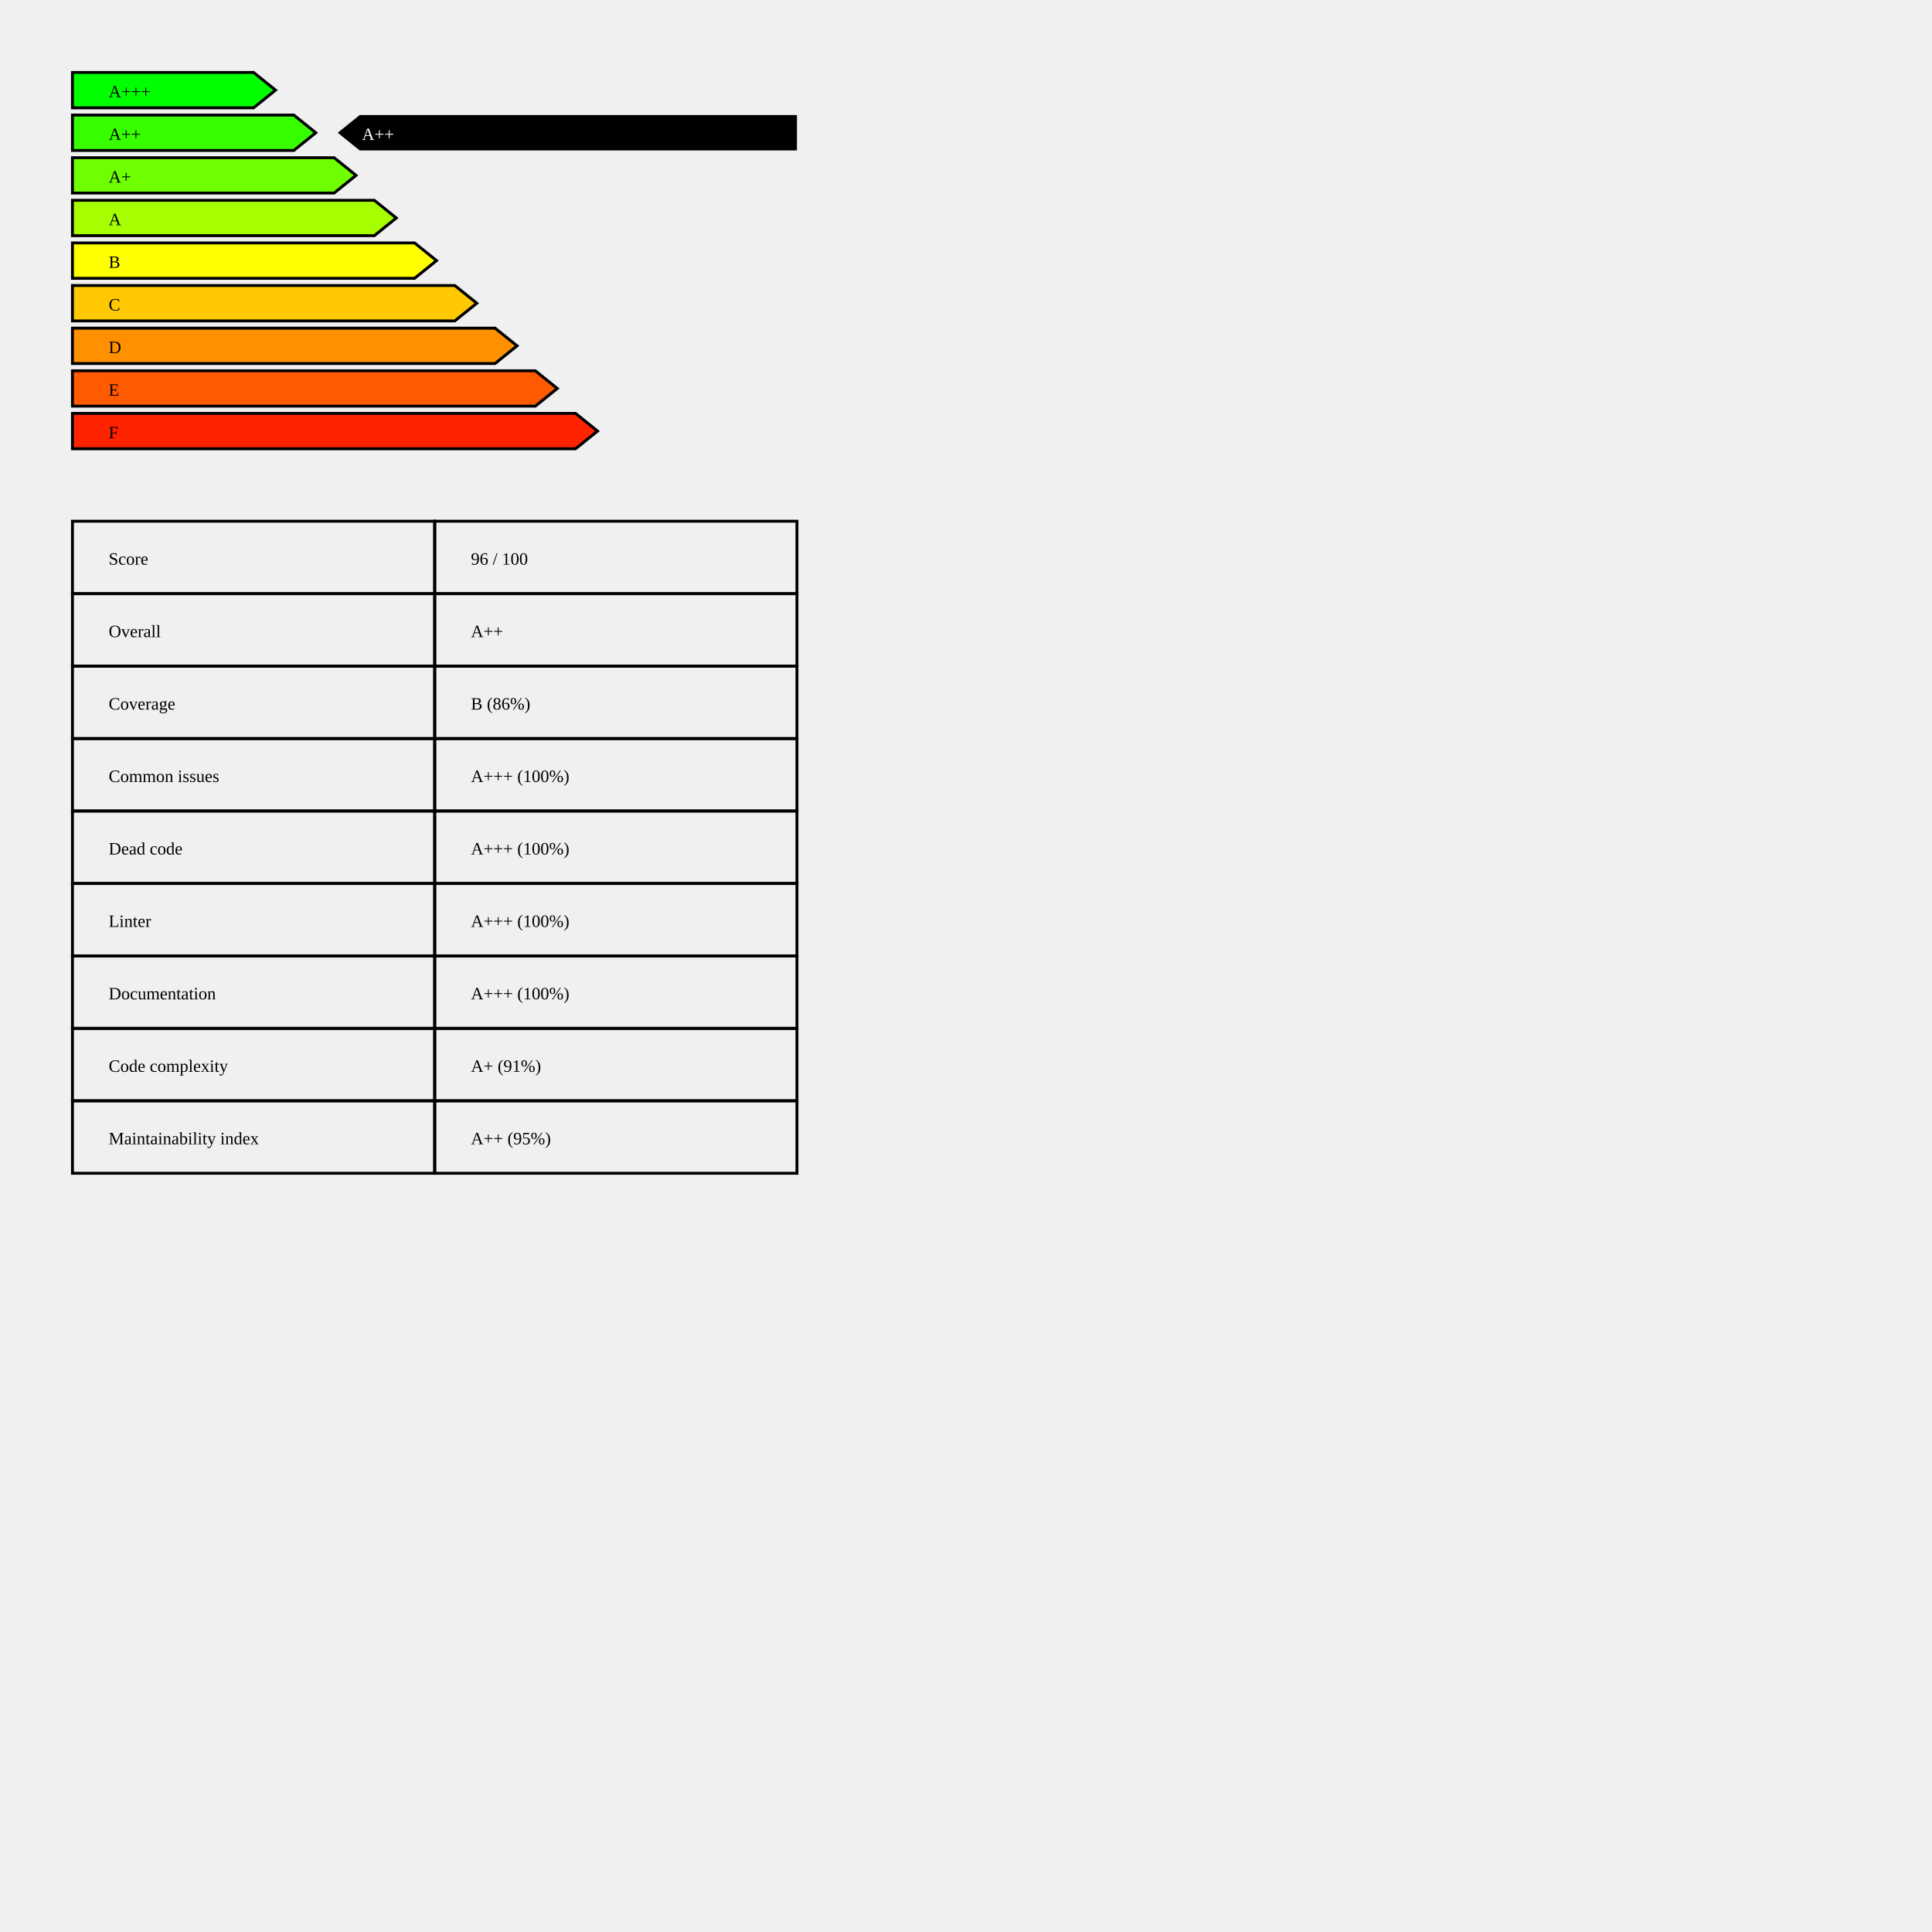
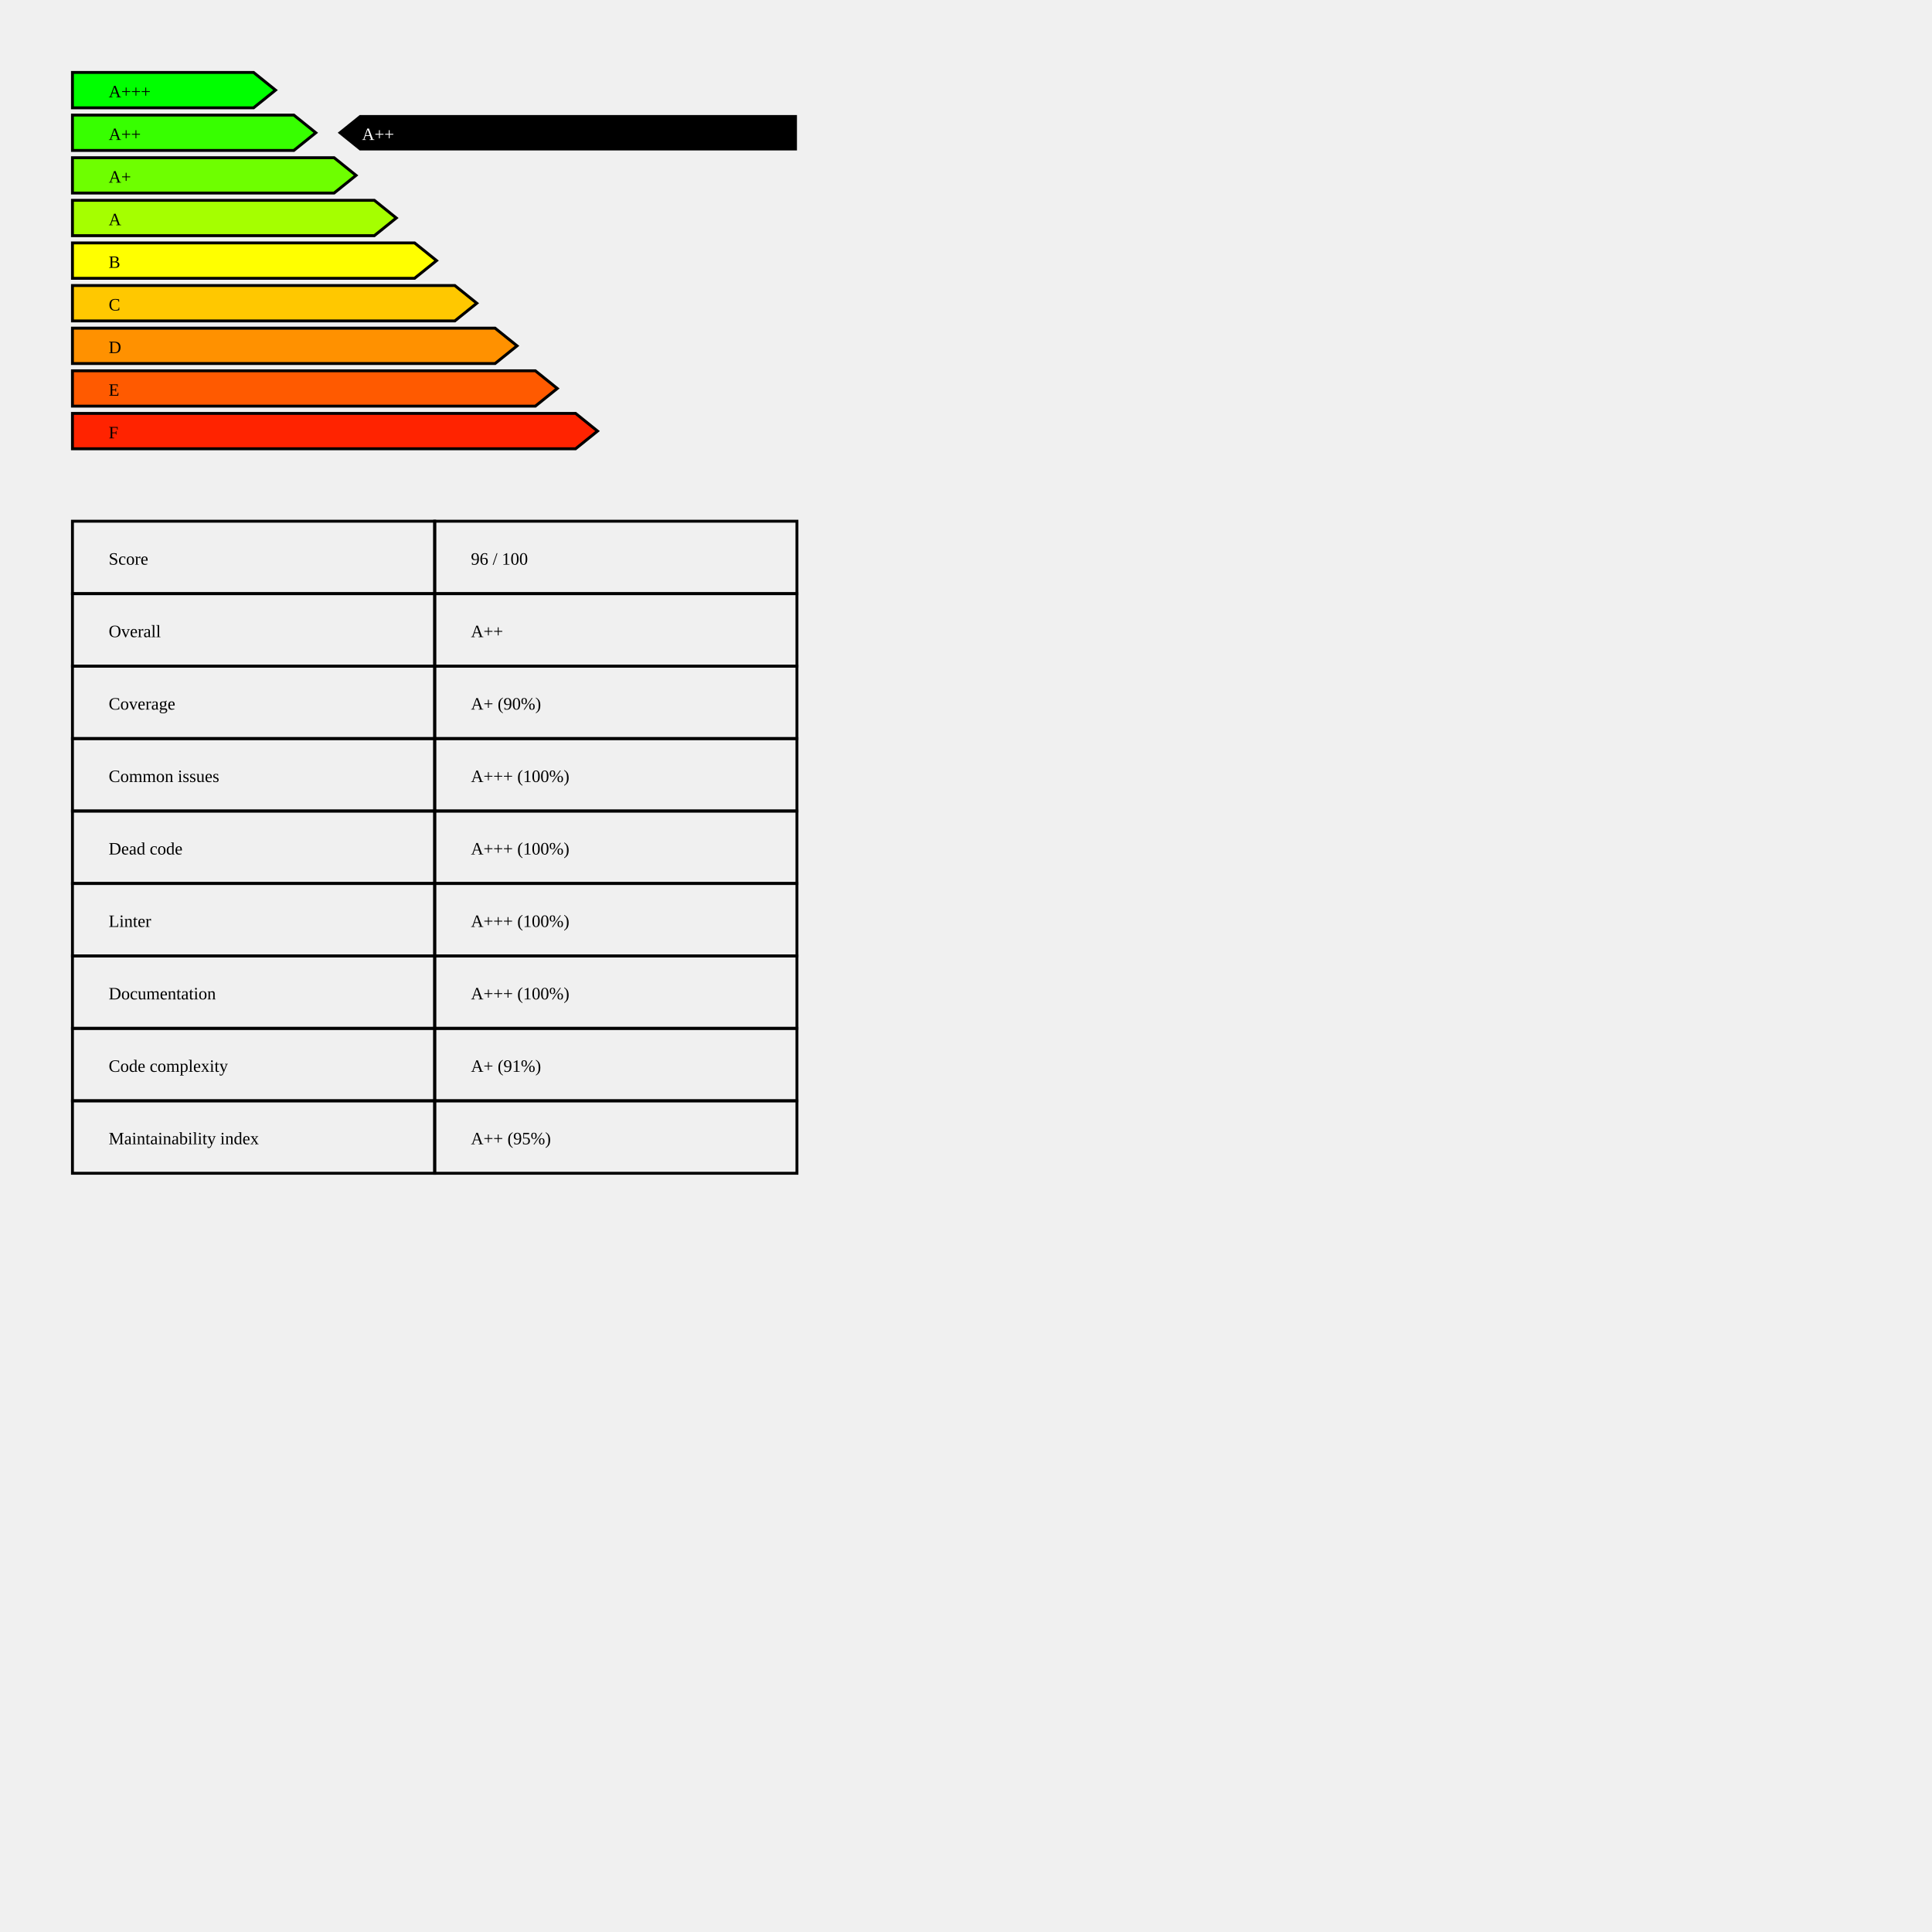
<svg xmlns="http://www.w3.org/2000/svg" baseProfile="full" height="1000pt" version="1.1" width="1000pt">
  <defs />
  <polygon points="50,50.0 175.0,50.0 190.152,62.206 175.0,74.412 50,74.412 50,50.0" style="fill:rgb(0 255 0);stroke:black;stroke-width:2;" />
  <text x="75.0" y="67.206">A+++</text>
  <polygon points="50,79.412 202.778,79.412 217.929,91.618 202.778,103.824 50,103.824 50,79.412" style="fill:rgb(55 255 0);stroke:black;stroke-width:2;" />
  <text x="75.0" y="96.618">A++</text>
  <polygon points="50,108.824 230.556,108.824 245.707,121.029 230.556,133.235 50,133.235 50,108.824" style="fill:rgb(110 255 0);stroke:black;stroke-width:2;" />
  <text x="75.0" y="126.029">A+</text>
  <polygon points="50,138.235 258.333,138.235 273.485,150.441 258.333,162.647 50,162.647 50,138.235" style="fill:rgb(165 255 0);stroke:black;stroke-width:2;" />
  <text x="75.0" y="155.441">A</text>
  <polygon points="50,167.647 286.111,167.647 301.263,179.853 286.111,192.059 50,192.059 50,167.647" style="fill:rgb(255 255 0);stroke:black;stroke-width:2;" />
  <text x="75.0" y="184.853">B</text>
  <polygon points="50,197.059 313.889,197.059 329.04,209.265 313.889,221.471 50,221.471 50,197.059" style="fill:rgb(255 200 0);stroke:black;stroke-width:2;" />
  <text x="75.0" y="214.265">C</text>
  <polygon points="50,226.471 341.667,226.471 356.818,238.676 341.667,250.882 50,250.882 50,226.471" style="fill:rgb(255 145 0);stroke:black;stroke-width:2;" />
  <text x="75.0" y="243.676">D</text>
  <polygon points="50,255.882 369.444,255.882 384.596,268.088 369.444,280.294 50,280.294 50,255.882" style="fill:rgb(255 90 0);stroke:black;stroke-width:2;" />
  <text x="75.0" y="273.088">E</text>
  <polygon points="50,285.294 397.222,285.294 412.374,297.5 397.222,309.706 50,309.706 50,285.294" style="fill:rgb(255 35 0);stroke:black;stroke-width:2;" />
  <text x="75.0" y="302.5">F</text>
  <polygon points="248.232,79.412 233.081,91.618 248.232,103.824 550,103.824 550,79.412" style="fill:black;" />
  <text fill="white" x="249.798" y="96.618">A++</text>
  <text x="75.0" y="389.706">Score</text>
  <text x="325.0" y="389.706">96 / 100</text>
  <polygon points="50,359.706 300,359.706 300,409.706 50,409.706 50,359.706" style="fill:none; stroke:black;stroke-width:2;" />
  <polygon points="300,359.706 550,359.706 550,409.706 300,409.706 300,359.706" style="fill:none; stroke:black;stroke-width:2;" />
  <text x="75.0" y="439.706">Overall</text>
  <text x="325.0" y="439.706">A++</text>
  <polygon points="50,409.706 300,409.706 300,459.706 50,459.706 50,409.706" style="fill:none; stroke:black;stroke-width:2;" />
  <polygon points="300,409.706 550,409.706 550,459.706 300,459.706 300,409.706" style="fill:none; stroke:black;stroke-width:2;" />
  <text x="75.0" y="489.706">Coverage</text>
-   <text x="325.0" y="489.706">B  (86%)</text>
+   <text x="325.0" y="489.706">A+  (90%)</text>
  <polygon points="50,459.706 300,459.706 300,509.706 50,509.706 50,459.706" style="fill:none; stroke:black;stroke-width:2;" />
  <polygon points="300,459.706 550,459.706 550,509.706 300,509.706 300,459.706" style="fill:none; stroke:black;stroke-width:2;" />
  <text x="75.0" y="539.706">Common issues</text>
  <text x="325.0" y="539.706">A+++  (100%)</text>
  <polygon points="50,509.706 300,509.706 300,559.706 50,559.706 50,509.706" style="fill:none; stroke:black;stroke-width:2;" />
  <polygon points="300,509.706 550,509.706 550,559.706 300,559.706 300,509.706" style="fill:none; stroke:black;stroke-width:2;" />
  <text x="75.0" y="589.706">Dead code</text>
  <text x="325.0" y="589.706">A+++  (100%)</text>
  <polygon points="50,559.706 300,559.706 300,609.706 50,609.706 50,559.706" style="fill:none; stroke:black;stroke-width:2;" />
  <polygon points="300,559.706 550,559.706 550,609.706 300,609.706 300,559.706" style="fill:none; stroke:black;stroke-width:2;" />
  <text x="75.0" y="639.706">Linter</text>
  <text x="325.0" y="639.706">A+++  (100%)</text>
  <polygon points="50,609.706 300,609.706 300,659.706 50,659.706 50,609.706" style="fill:none; stroke:black;stroke-width:2;" />
  <polygon points="300,609.706 550,609.706 550,659.706 300,659.706 300,609.706" style="fill:none; stroke:black;stroke-width:2;" />
  <text x="75.0" y="689.706">Documentation</text>
  <text x="325.0" y="689.706">A+++  (100%)</text>
  <polygon points="50,659.706 300,659.706 300,709.706 50,709.706 50,659.706" style="fill:none; stroke:black;stroke-width:2;" />
  <polygon points="300,659.706 550,659.706 550,709.706 300,709.706 300,659.706" style="fill:none; stroke:black;stroke-width:2;" />
  <text x="75.0" y="739.706">Code complexity</text>
  <text x="325.0" y="739.706">A+  (91%)</text>
  <polygon points="50,709.706 300,709.706 300,759.706 50,759.706 50,709.706" style="fill:none; stroke:black;stroke-width:2;" />
  <polygon points="300,709.706 550,709.706 550,759.706 300,759.706 300,709.706" style="fill:none; stroke:black;stroke-width:2;" />
  <text x="75.0" y="789.706">Maintainability index</text>
  <text x="325.0" y="789.706">A++  (95%)</text>
  <polygon points="50,759.706 300,759.706 300,809.706 50,809.706 50,759.706" style="fill:none; stroke:black;stroke-width:2;" />
  <polygon points="300,759.706 550,759.706 550,809.706 300,809.706 300,759.706" style="fill:none; stroke:black;stroke-width:2;" />
</svg>
